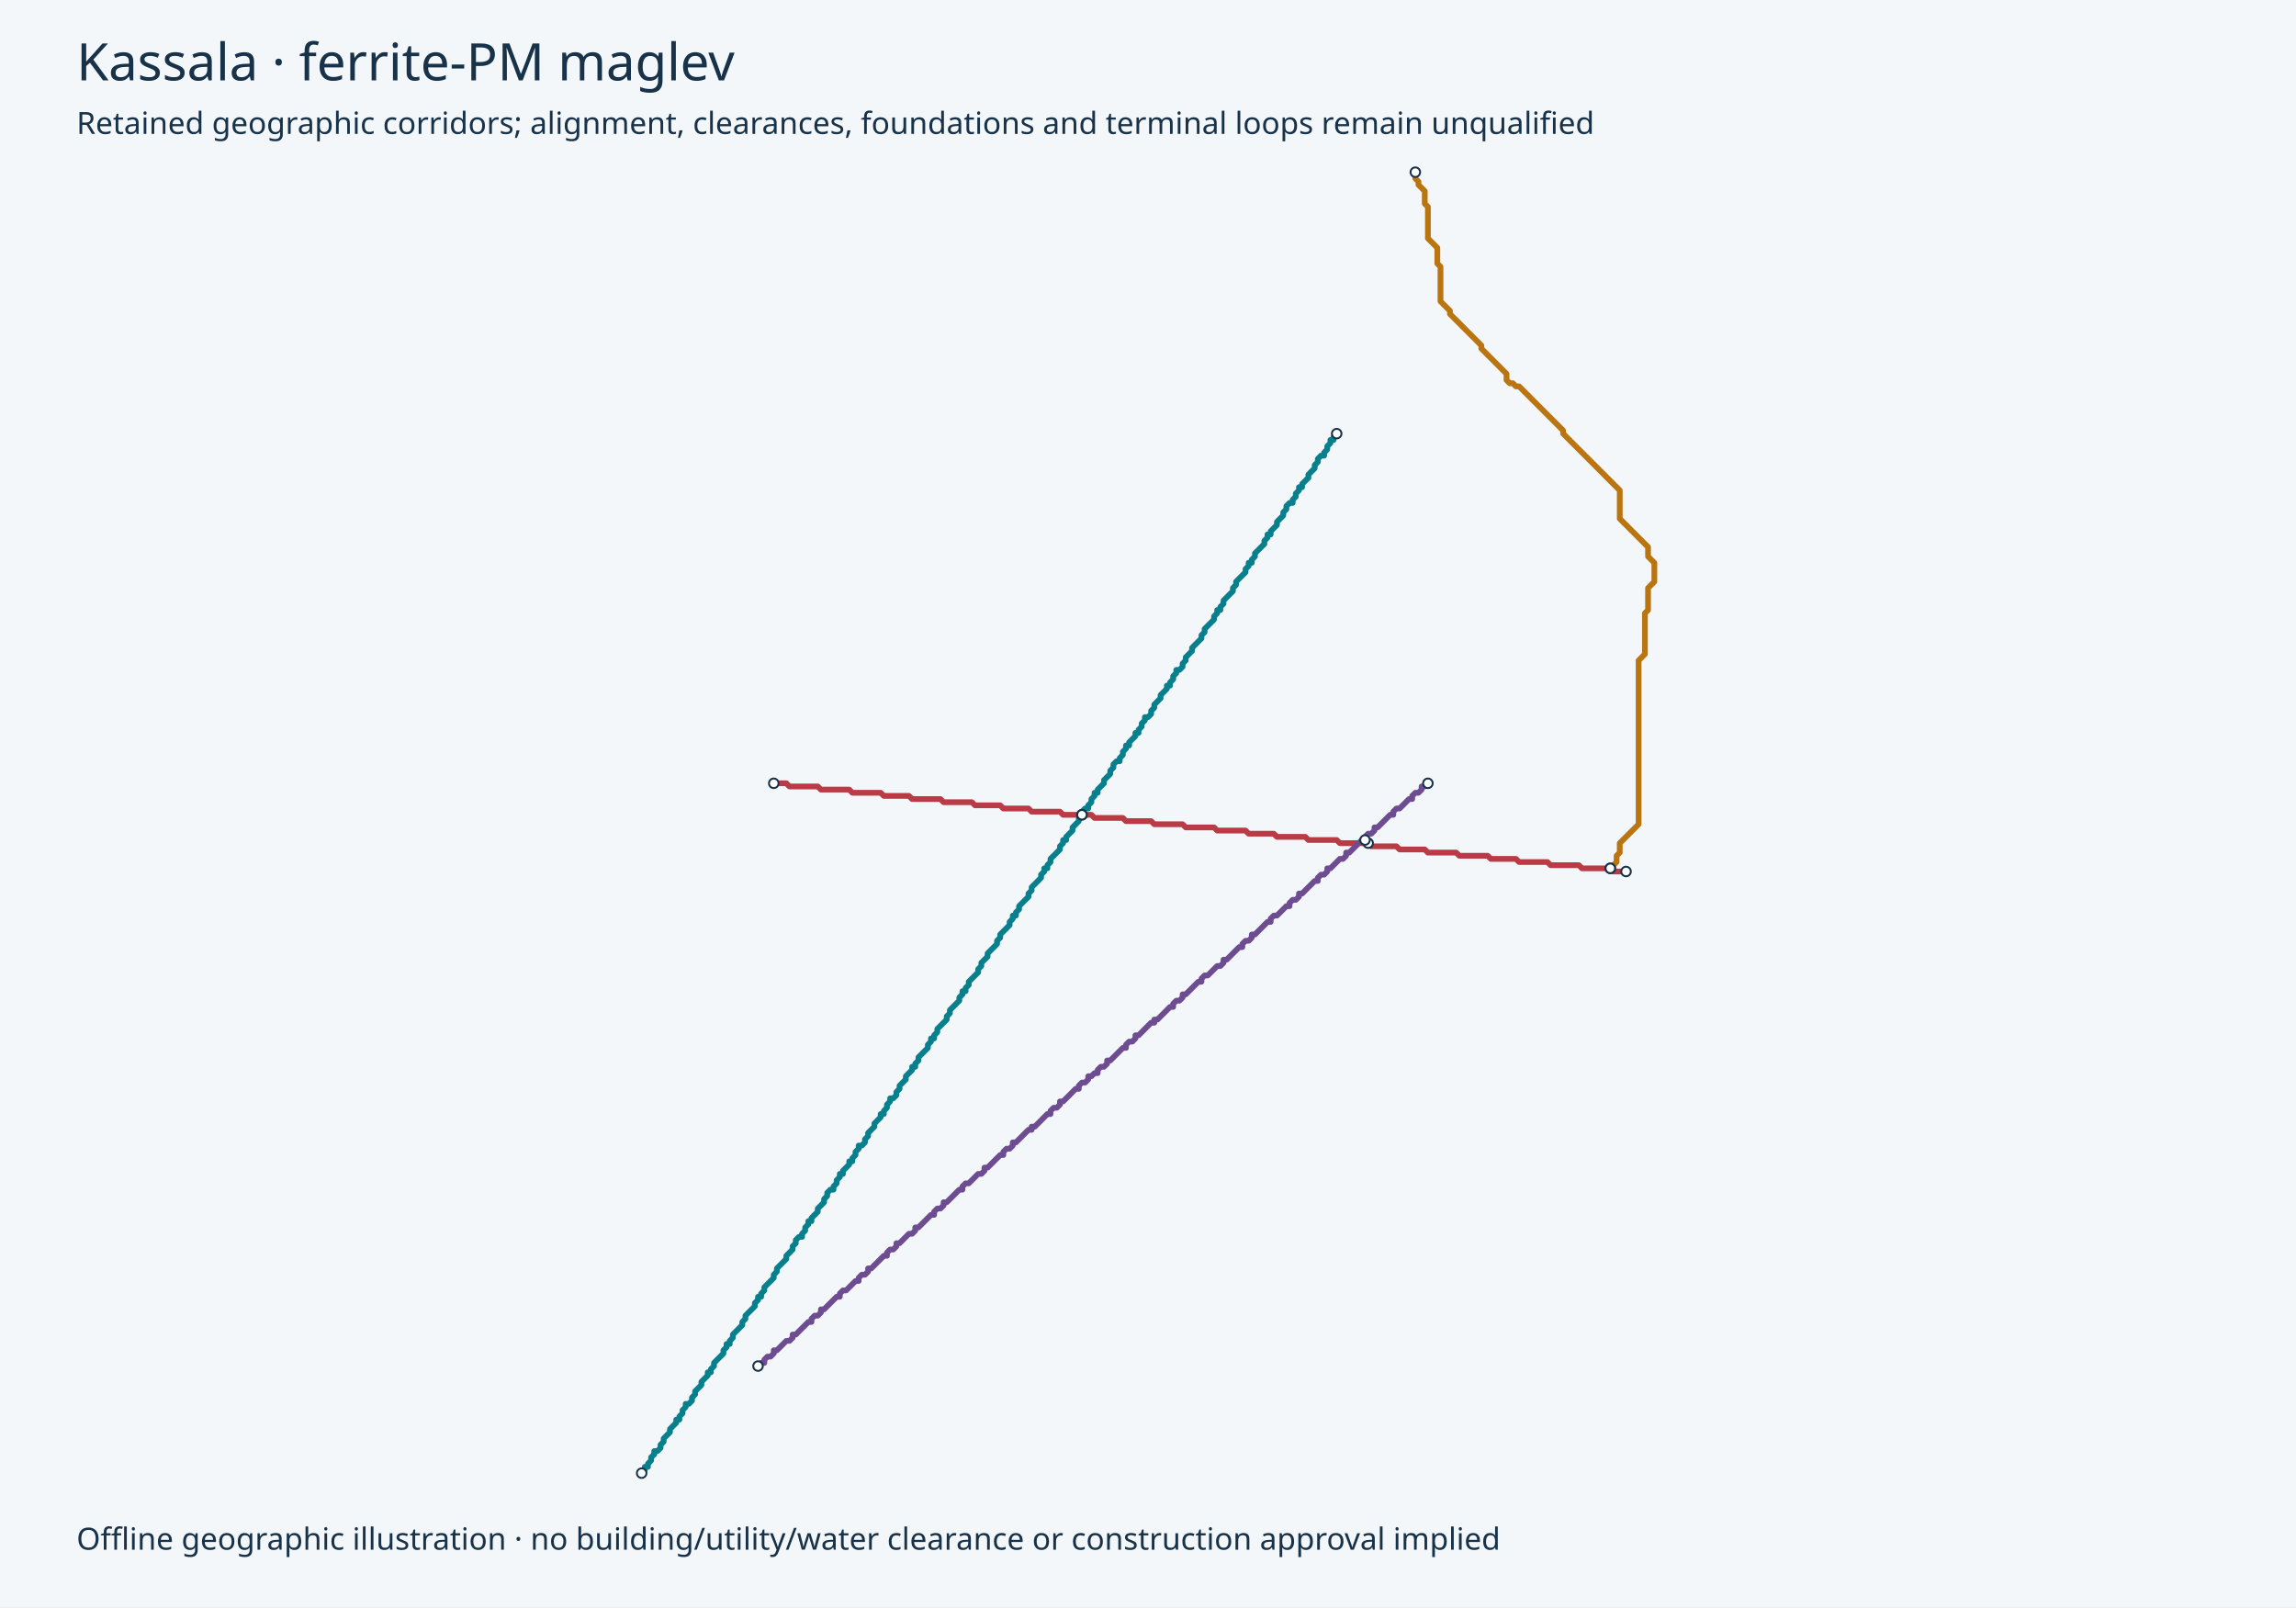
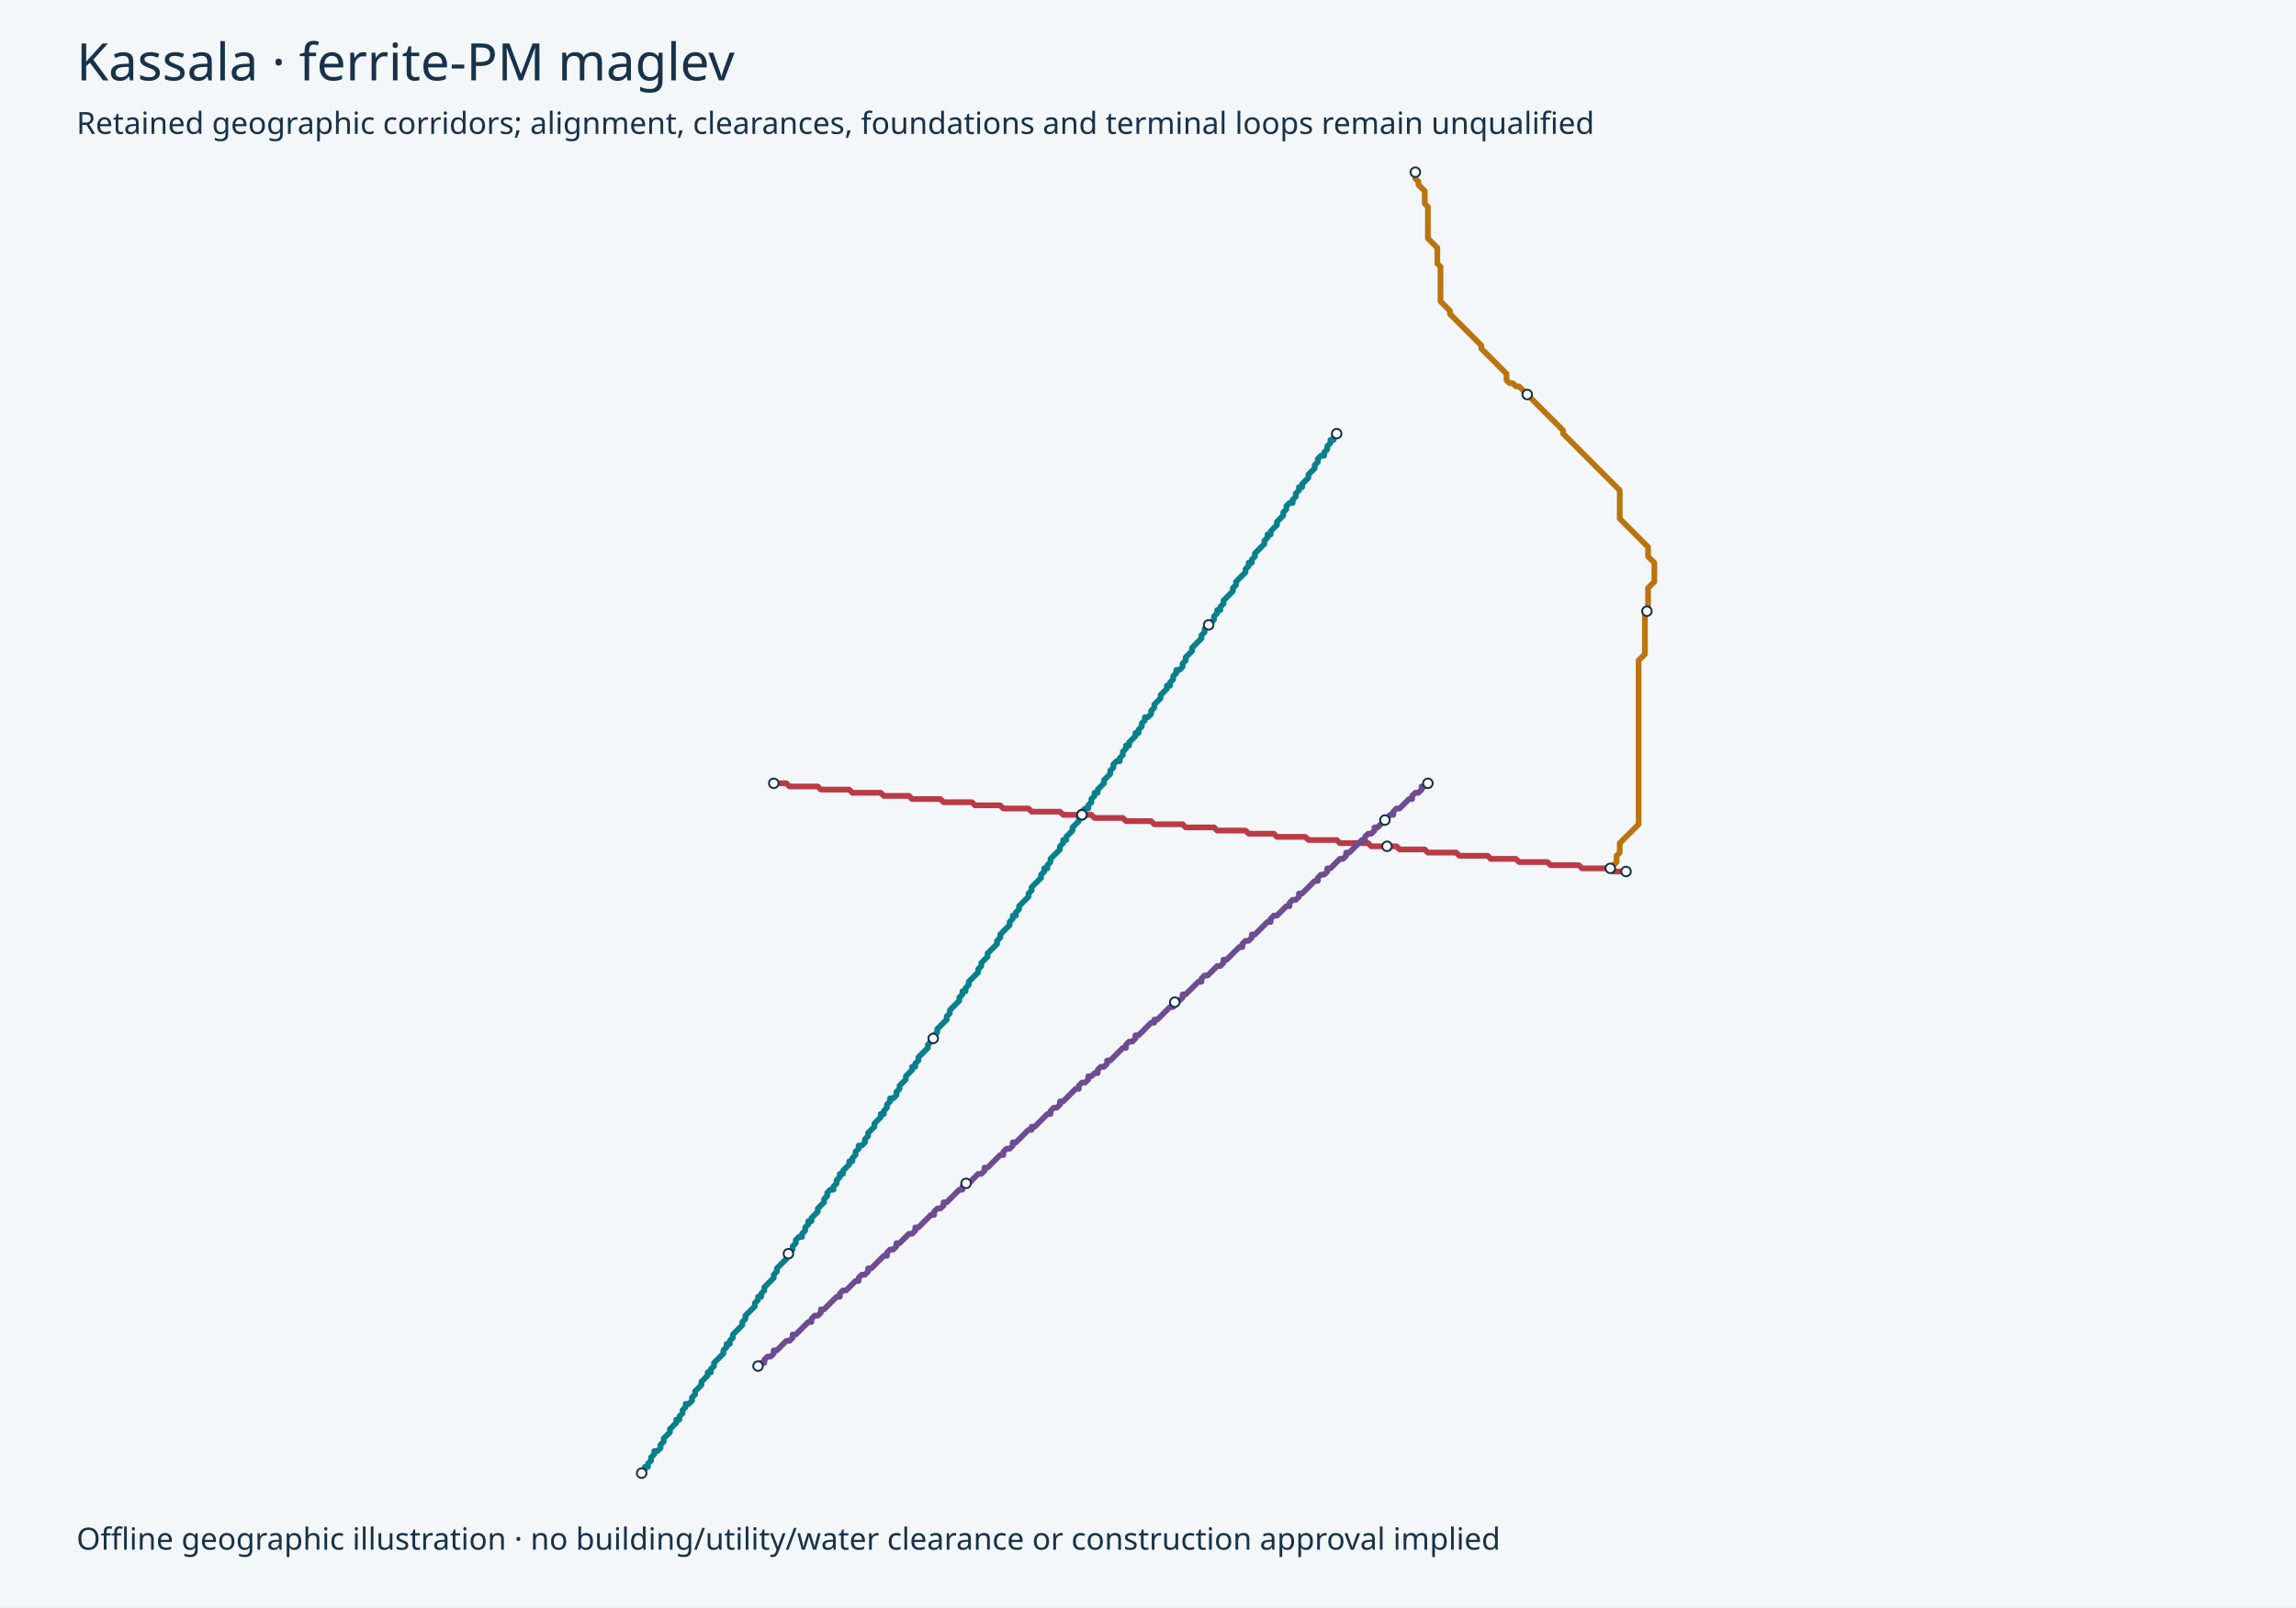
<svg xmlns="http://www.w3.org/2000/svg" width="1200" height="840" viewBox="0 0 1200 840" role="img">
  <rect width="1200" height="840" fill="#f4f7fa" />
  <g font-family="sans-serif" fill="#173249">
    <text x="40" y="42" font-size="27">Kassala · ferrite-PM maglev</text>
    <text x="40" y="70" font-size="16">Retained geographic corridors; alignment, clearances, foundations and terminal loops remain unqualified</text>
  </g>
  <polyline points="698.62,226.66 696.98,228.31 696.98,229.95 695.34,229.95 695.34,231.60 693.69,233.24 693.69,234.89 692.05,236.54 692.05,238.18 690.40,238.18 688.76,239.83 688.76,241.48 687.12,243.12 687.12,244.77 683.83,248.06 683.83,249.71 680.54,253.00 680.54,254.65 678.90,254.65 678.90,256.30 677.25,257.94 677.25,259.59 675.61,261.23 675.61,262.88 673.97,262.88 672.32,264.53 672.32,266.17 670.68,267.82 670.68,269.47 667.39,272.76 667.39,274.41 664.11,277.70 664.11,279.35 662.46,279.35 662.46,280.99 660.82,282.64 660.82,284.29 655.89,289.23 655.89,290.87 654.24,292.52 654.24,294.16 652.60,294.16 652.60,295.81 650.96,297.46 650.96,299.10 646.02,304.04 646.02,305.69 644.38,307.34 644.38,308.98 639.45,313.92 639.45,315.57 637.81,317.22 637.81,318.86 636.16,318.86 636.16,320.51 634.52,322.15 634.52,323.80 629.59,328.74 629.59,330.39 627.94,332.03 627.94,333.68 623.01,338.62 623.01,340.27 619.72,343.56 619.72,345.21 618.08,346.85 618.08,348.50 616.44,350.15 614.79,350.15 614.79,351.79 613.15,353.44 613.15,355.08 611.51,356.73 611.51,358.38 609.86,358.38 609.86,360.02 606.57,363.32 606.57,364.96 603.29,368.26 603.29,369.90 601.64,371.55 601.64,373.20 600.00,374.84 598.36,374.84 598.36,376.49 596.71,378.14 596.71,379.78 595.07,381.43 595.07,383.08 593.43,383.08 593.43,384.72 590.14,388.01 590.14,389.66 588.49,389.66 588.49,391.31 586.85,392.95 586.85,394.60 585.21,396.25 585.21,397.89 583.56,397.89 581.92,399.54 581.92,401.19 580.28,402.83 580.28,404.48 576.99,407.77 576.99,409.42 573.70,412.71 573.70,414.36 572.06,414.36 572.06,416.00 570.41,417.65 570.41,419.30 568.77,420.94 568.77,422.59 567.13,422.59 565.48,424.24 565.48,425.88 563.84,427.53 563.84,429.18 560.55,432.47 560.55,434.12 557.26,437.41 557.26,439.06 555.62,439.06 555.62,440.70 553.98,442.35 553.98,444.00 549.04,448.93 549.04,450.58 547.40,452.23 547.40,453.87 545.76,453.87 545.76,455.52 544.11,457.17 544.11,458.81 539.18,463.75 539.18,465.40 537.54,467.05 537.54,468.69 532.61,473.63 532.61,475.28 530.96,476.92 530.96,478.57 529.32,478.57 529.32,480.22 527.68,481.86 527.68,483.51 522.75,488.45 522.75,490.10 521.10,491.74 521.10,493.39 516.17,498.33 516.17,499.98 512.88,503.27 512.88,504.92 511.24,506.56 511.24,508.21 506.31,513.15 506.31,514.79 504.66,516.44 504.66,518.09 503.02,518.09 503.02,519.73 501.38,521.38 501.38,523.03 496.45,527.97 496.45,529.61 494.80,531.26 494.80,532.91 489.87,537.85 489.87,539.49 488.23,541.14 488.23,542.78 486.58,542.78 486.58,544.43 484.94,546.08 484.94,547.72 480.01,552.66 480.01,554.31 478.36,555.96 478.36,557.60 476.72,557.60 476.72,559.25 473.43,562.54 473.43,564.19 470.15,567.48 470.15,569.13 468.50,570.77 468.50,572.42 466.86,574.07 465.21,574.07 465.21,575.71 463.57,577.36 463.57,579.01 461.93,580.65 461.93,582.30 460.28,582.30 460.28,583.95 457.00,587.24 457.00,588.89 453.71,592.18 453.71,593.83 452.07,595.47 452.07,597.12 450.42,598.77 448.78,598.77 448.78,600.41 447.13,602.06 447.13,603.70 445.49,605.35 445.49,607.00 443.85,607.00 443.85,608.64 440.56,611.94 440.56,613.58 438.92,613.58 438.92,615.23 437.27,616.88 437.27,618.52 435.63,620.17 435.63,621.82 433.98,621.82 432.34,623.46 432.34,625.11 430.70,626.76 430.70,628.40 427.41,631.69 427.41,633.34 424.12,636.63 424.12,638.28 422.48,638.28 422.48,639.93 420.83,641.57 420.83,643.22 419.19,644.87 419.19,646.51 417.55,646.51 415.90,648.16 415.90,649.81 414.26,651.45 414.26,653.10 410.97,656.39 410.97,658.04 406.04,662.98 406.04,664.62 404.40,666.27 404.40,667.92 399.47,672.86 399.47,674.50 397.82,676.15 397.82,677.80 396.18,677.80 396.18,679.44 394.53,681.09 394.53,682.74 389.60,687.68 389.60,689.32 387.96,690.97 387.96,692.62 383.03,697.55 383.03,699.20 381.39,700.85 381.39,702.49 379.74,702.49 379.74,704.14 378.10,705.79 378.10,707.43 373.17,712.37 373.17,714.02 371.52,715.67 371.52,717.31 369.88,717.31 369.88,718.96 366.59,722.25 366.59,723.90 363.30,727.19 363.30,728.84 361.66,730.48 361.66,732.13 360.02,733.78 358.37,733.78 358.37,735.42 356.73,737.07 356.73,738.72 355.09,740.36 355.09,742.01 353.44,742.01 353.44,743.66 350.15,746.95 350.15,748.60 346.87,751.89 346.87,753.54 345.22,755.18 345.22,756.83 343.58,758.47 341.94,758.47 341.94,760.12 340.29,761.77 340.29,763.41 338.65,765.06 338.65,766.71 337.00,766.71 337.00,768.35 335.36,770.00" stroke="#087f8c" fill="none" stroke-width="3" stroke-linejoin="round" />
  <polyline points="849.85,455.52 843.27,455.52 841.63,453.87 826.83,453.87 825.19,452.23 810.40,452.23 808.75,450.58 793.96,450.58 792.32,448.93 779.17,448.93 777.52,447.29 762.73,447.29 761.08,445.64 746.29,445.64 744.65,444.00 731.50,444.00 729.85,442.35 716.70,442.35 715.06,440.70 700.27,440.70 698.62,439.06 683.83,439.06 682.19,437.41 667.39,437.41 665.75,435.76 652.60,435.76 650.96,434.12 636.16,434.12 634.52,432.47 619.72,432.47 618.08,430.82 603.29,430.82 601.64,429.18 588.49,429.18 586.85,427.53 572.06,427.53 570.41,425.88 555.62,425.88 553.98,424.24 539.18,424.24 537.54,422.59 524.39,422.59 522.75,420.94 509.60,420.94 507.95,419.30 493.16,419.30 491.51,417.65 476.72,417.65 475.08,416.00 461.93,416.00 460.28,414.36 445.49,414.36 443.85,412.71 429.05,412.71 427.41,411.07 412.62,411.07 410.97,409.42 404.40,409.42" stroke="#ba3b46" fill="none" stroke-width="3" stroke-linejoin="round" />
  <polyline points="746.29,409.42 744.65,411.07 743.00,411.07 743.00,412.71 741.36,414.36 739.72,414.36 738.07,416.00 738.07,417.65 736.43,417.65 731.50,422.59 729.85,422.59 728.21,424.24 728.21,425.88 726.57,425.88 719.99,432.47 718.35,432.47 718.35,434.12 716.70,435.76 715.06,435.76 713.42,437.41 713.42,439.06 711.77,439.06 705.20,445.64 703.55,445.64 703.55,447.29 701.91,448.93 700.27,448.93 695.34,453.87 693.69,453.87 693.69,455.52 692.05,457.17 690.40,457.17 688.76,458.81 688.76,460.46 687.12,460.46 680.54,467.05 678.90,467.05 678.90,468.69 677.25,470.34 675.61,470.34 673.97,471.99 673.97,473.63 672.32,473.63 667.39,478.57 665.75,478.57 664.11,480.22 664.11,481.86 662.46,481.86 655.89,488.45 654.24,488.45 654.24,490.10 652.60,491.74 650.96,491.74 649.31,493.39 649.31,495.04 647.67,495.04 641.09,501.62 639.45,501.62 639.45,503.27 637.81,504.92 636.16,504.92 631.23,509.85 629.59,509.85 627.94,511.50 627.94,513.15 626.30,513.15 619.72,519.73 618.08,519.73 618.08,521.38 616.44,523.03 614.79,523.03 613.15,524.67 613.15,526.32 611.51,526.32 604.93,532.91 603.29,532.91 603.29,534.55 601.64,534.55 595.07,541.14 593.43,541.14 593.43,542.78 591.78,544.43 590.14,544.43 588.49,546.08 588.49,547.72 586.85,547.72 580.28,554.31 578.63,554.31 578.63,555.96 576.99,557.60 575.34,557.60 573.70,559.25 573.70,560.90 572.06,560.90 570.41,562.54 568.77,562.54 568.77,564.19 567.13,565.84 565.48,565.84 563.84,567.48 563.84,569.13 562.19,569.13 555.62,575.71 553.98,575.71 553.98,577.36 552.33,579.01 550.69,579.01 549.04,580.65 549.04,582.30 547.40,582.30 540.83,588.89 539.18,588.89 539.18,590.53 537.54,590.53 530.96,597.12 529.32,597.12 529.32,598.77 527.68,600.41 526.03,600.41 524.39,602.06 524.39,603.70 522.75,603.70 516.17,610.29 514.53,610.29 514.53,611.94 512.88,613.58 511.24,613.58 506.31,618.52 504.66,618.52 503.02,620.17 503.02,621.82 501.38,621.82 494.80,628.40 493.16,628.40 493.16,630.05 491.51,631.69 489.87,631.69 488.23,633.34 488.23,634.99 486.58,634.99 480.01,641.57 478.36,641.57 478.36,643.22 476.72,644.87 475.08,644.87 470.15,649.81 468.50,649.81 468.50,651.45 466.86,653.10 465.21,653.10 463.57,654.75 463.57,656.39 461.93,656.39 455.35,662.98 453.71,662.98 453.71,664.62 452.07,666.27 450.42,666.27 448.78,667.92 448.78,669.56 447.13,669.56 442.20,674.50 440.56,674.50 438.92,676.15 438.92,677.80 437.27,677.80 430.70,684.38 429.05,684.38 429.05,686.03 427.41,687.68 425.77,687.68 424.12,689.32 424.12,690.97 422.48,690.97 415.90,697.55 414.26,697.55 414.26,699.20 412.62,700.85 410.97,700.85 406.04,705.79 404.40,705.79 404.40,707.43 402.75,709.08 401.11,709.08 399.47,710.73 399.47,712.37 397.82,712.37 396.18,714.02" stroke="#6d4c91" fill="none" stroke-width="3" stroke-linejoin="round" />
  <polyline points="841.63,453.87 844.91,450.58 844.91,447.29 846.56,445.64 846.56,440.70 856.42,430.82 856.42,345.21 859.71,341.91 859.71,320.51 861.35,318.86 861.35,307.34 864.64,304.04 864.64,294.16 861.35,290.87 861.35,285.93 846.56,271.11 846.56,256.30 816.97,226.66 816.97,225.01 793.96,201.96 792.32,201.96 790.67,200.31 789.03,200.31 787.38,198.67 787.38,195.38 774.23,182.20 774.23,180.56 757.80,164.09 757.80,162.45 752.87,157.51 752.87,139.39 751.22,137.75 751.22,129.52 746.29,124.58 746.29,108.11 744.65,106.46 744.65,99.88 741.36,96.59 741.36,94.94 739.72,93.29 739.72,90.00" stroke="#ba7510" fill="none" stroke-width="3" stroke-linejoin="round" />
  <circle cx="698.62" cy="226.66" r="2.5" fill="white" stroke="#173249" />
+   <circle cx="631.71" cy="326.61" r="2.5" fill="white" stroke="#173249" />
  <circle cx="565.48" cy="425.88" r="2.5" fill="white" stroke="#173249" />
+   <circle cx="487.75" cy="542.78" r="2.5" fill="white" stroke="#173249" />
+   <circle cx="412.07" cy="655.30" r="2.5" fill="white" stroke="#173249" />
  <circle cx="335.36" cy="770.00" r="2.5" fill="white" stroke="#173249" />
  <circle cx="849.85" cy="455.52" r="2.5" fill="white" stroke="#173249" />
-   <circle cx="841.63" cy="453.87" r="2.5" fill="white" stroke="#173249" />
-   <circle cx="715.06" cy="440.70" r="2.5" fill="white" stroke="#173249" />
+   <circle cx="724.92" cy="442.35" r="2.5" fill="white" stroke="#173249" />
  <circle cx="565.48" cy="425.88" r="2.5" fill="white" stroke="#173249" />
  <circle cx="404.40" cy="409.42" r="2.5" fill="white" stroke="#173249" />
  <circle cx="746.29" cy="409.42" r="2.5" fill="white" stroke="#173249" />
-   <circle cx="713.42" cy="439.06" r="2.5" fill="white" stroke="#173249" />
+   <circle cx="723.83" cy="428.63" r="2.5" fill="white" stroke="#173249" />
+   <circle cx="613.99" cy="523.83" r="2.5" fill="white" stroke="#173249" />
+   <circle cx="504.92" cy="618.52" r="2.5" fill="white" stroke="#173249" />
  <circle cx="396.18" cy="714.02" r="2.5" fill="white" stroke="#173249" />
  <circle cx="841.63" cy="453.87" r="2.5" fill="white" stroke="#173249" />
+   <circle cx="860.76" cy="319.46" r="2.5" fill="white" stroke="#173249" />
+   <circle cx="798.20" cy="206.21" r="2.5" fill="white" stroke="#173249" />
  <circle cx="739.72" cy="90.00" r="2.5" fill="white" stroke="#173249" />
  <text x="40" y="810" font-family="sans-serif" font-size="16" fill="#173249">Offline geographic illustration · no building/utility/water clearance or construction approval implied</text>
</svg>
